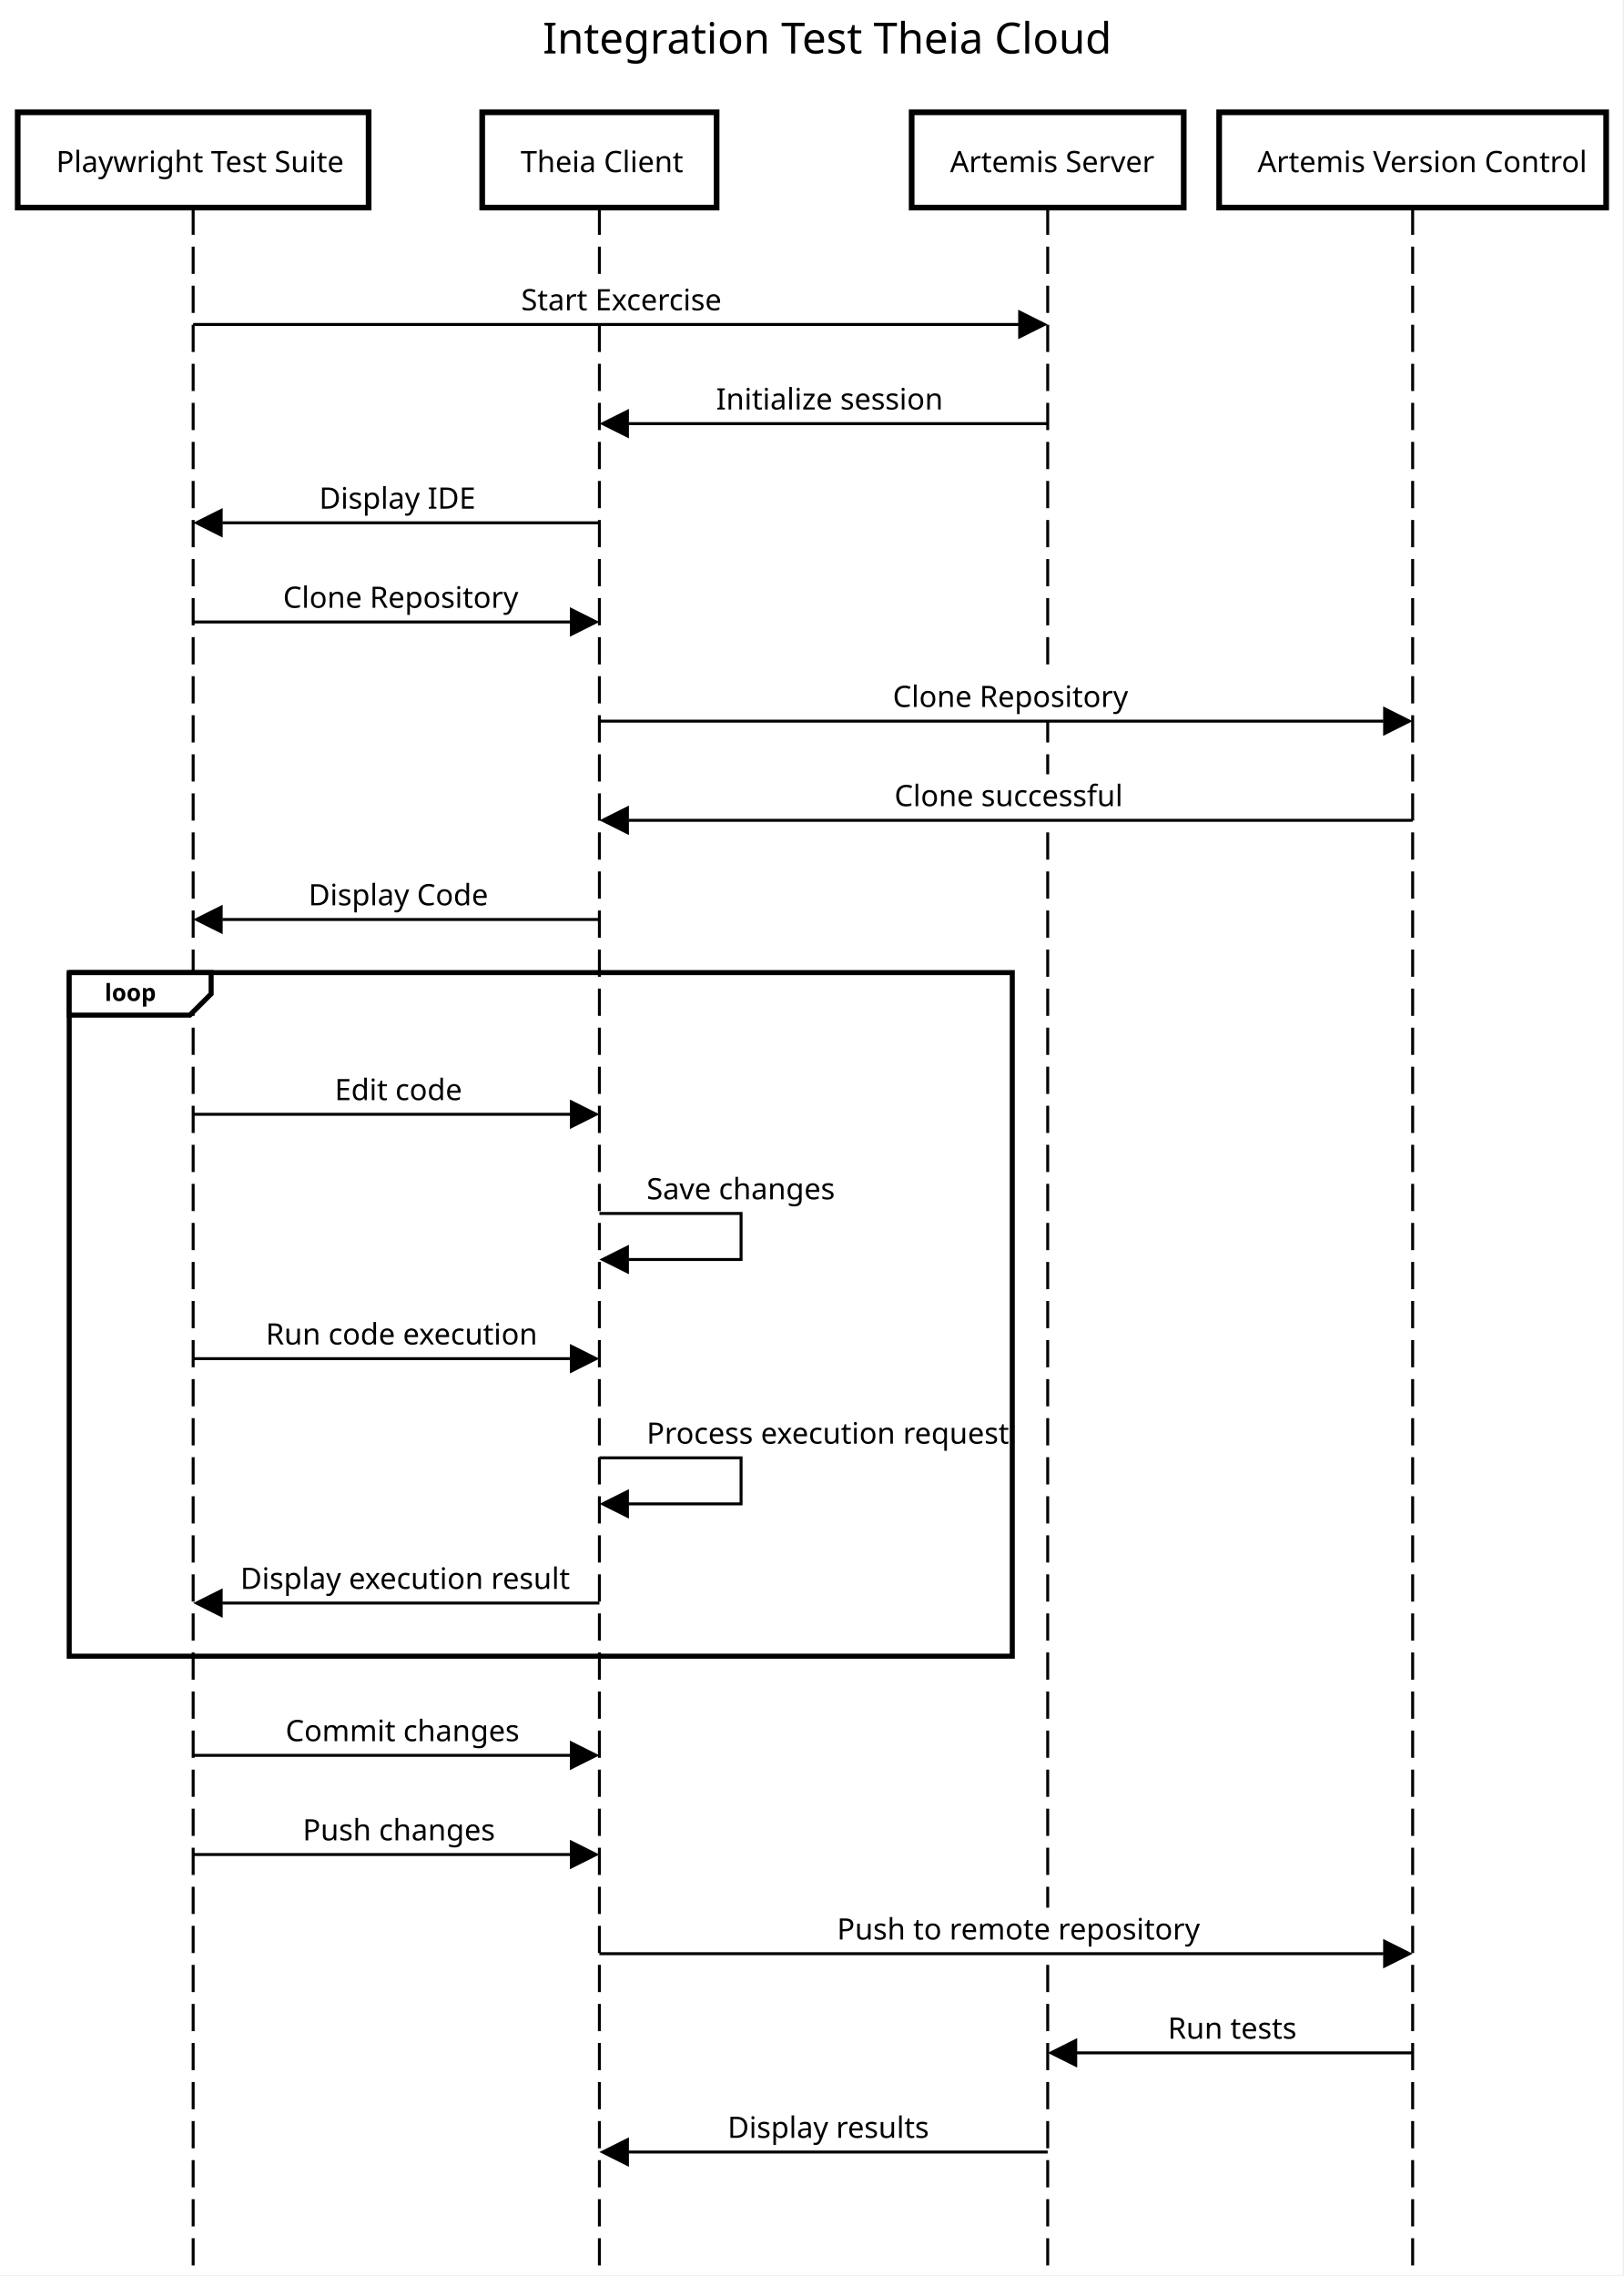
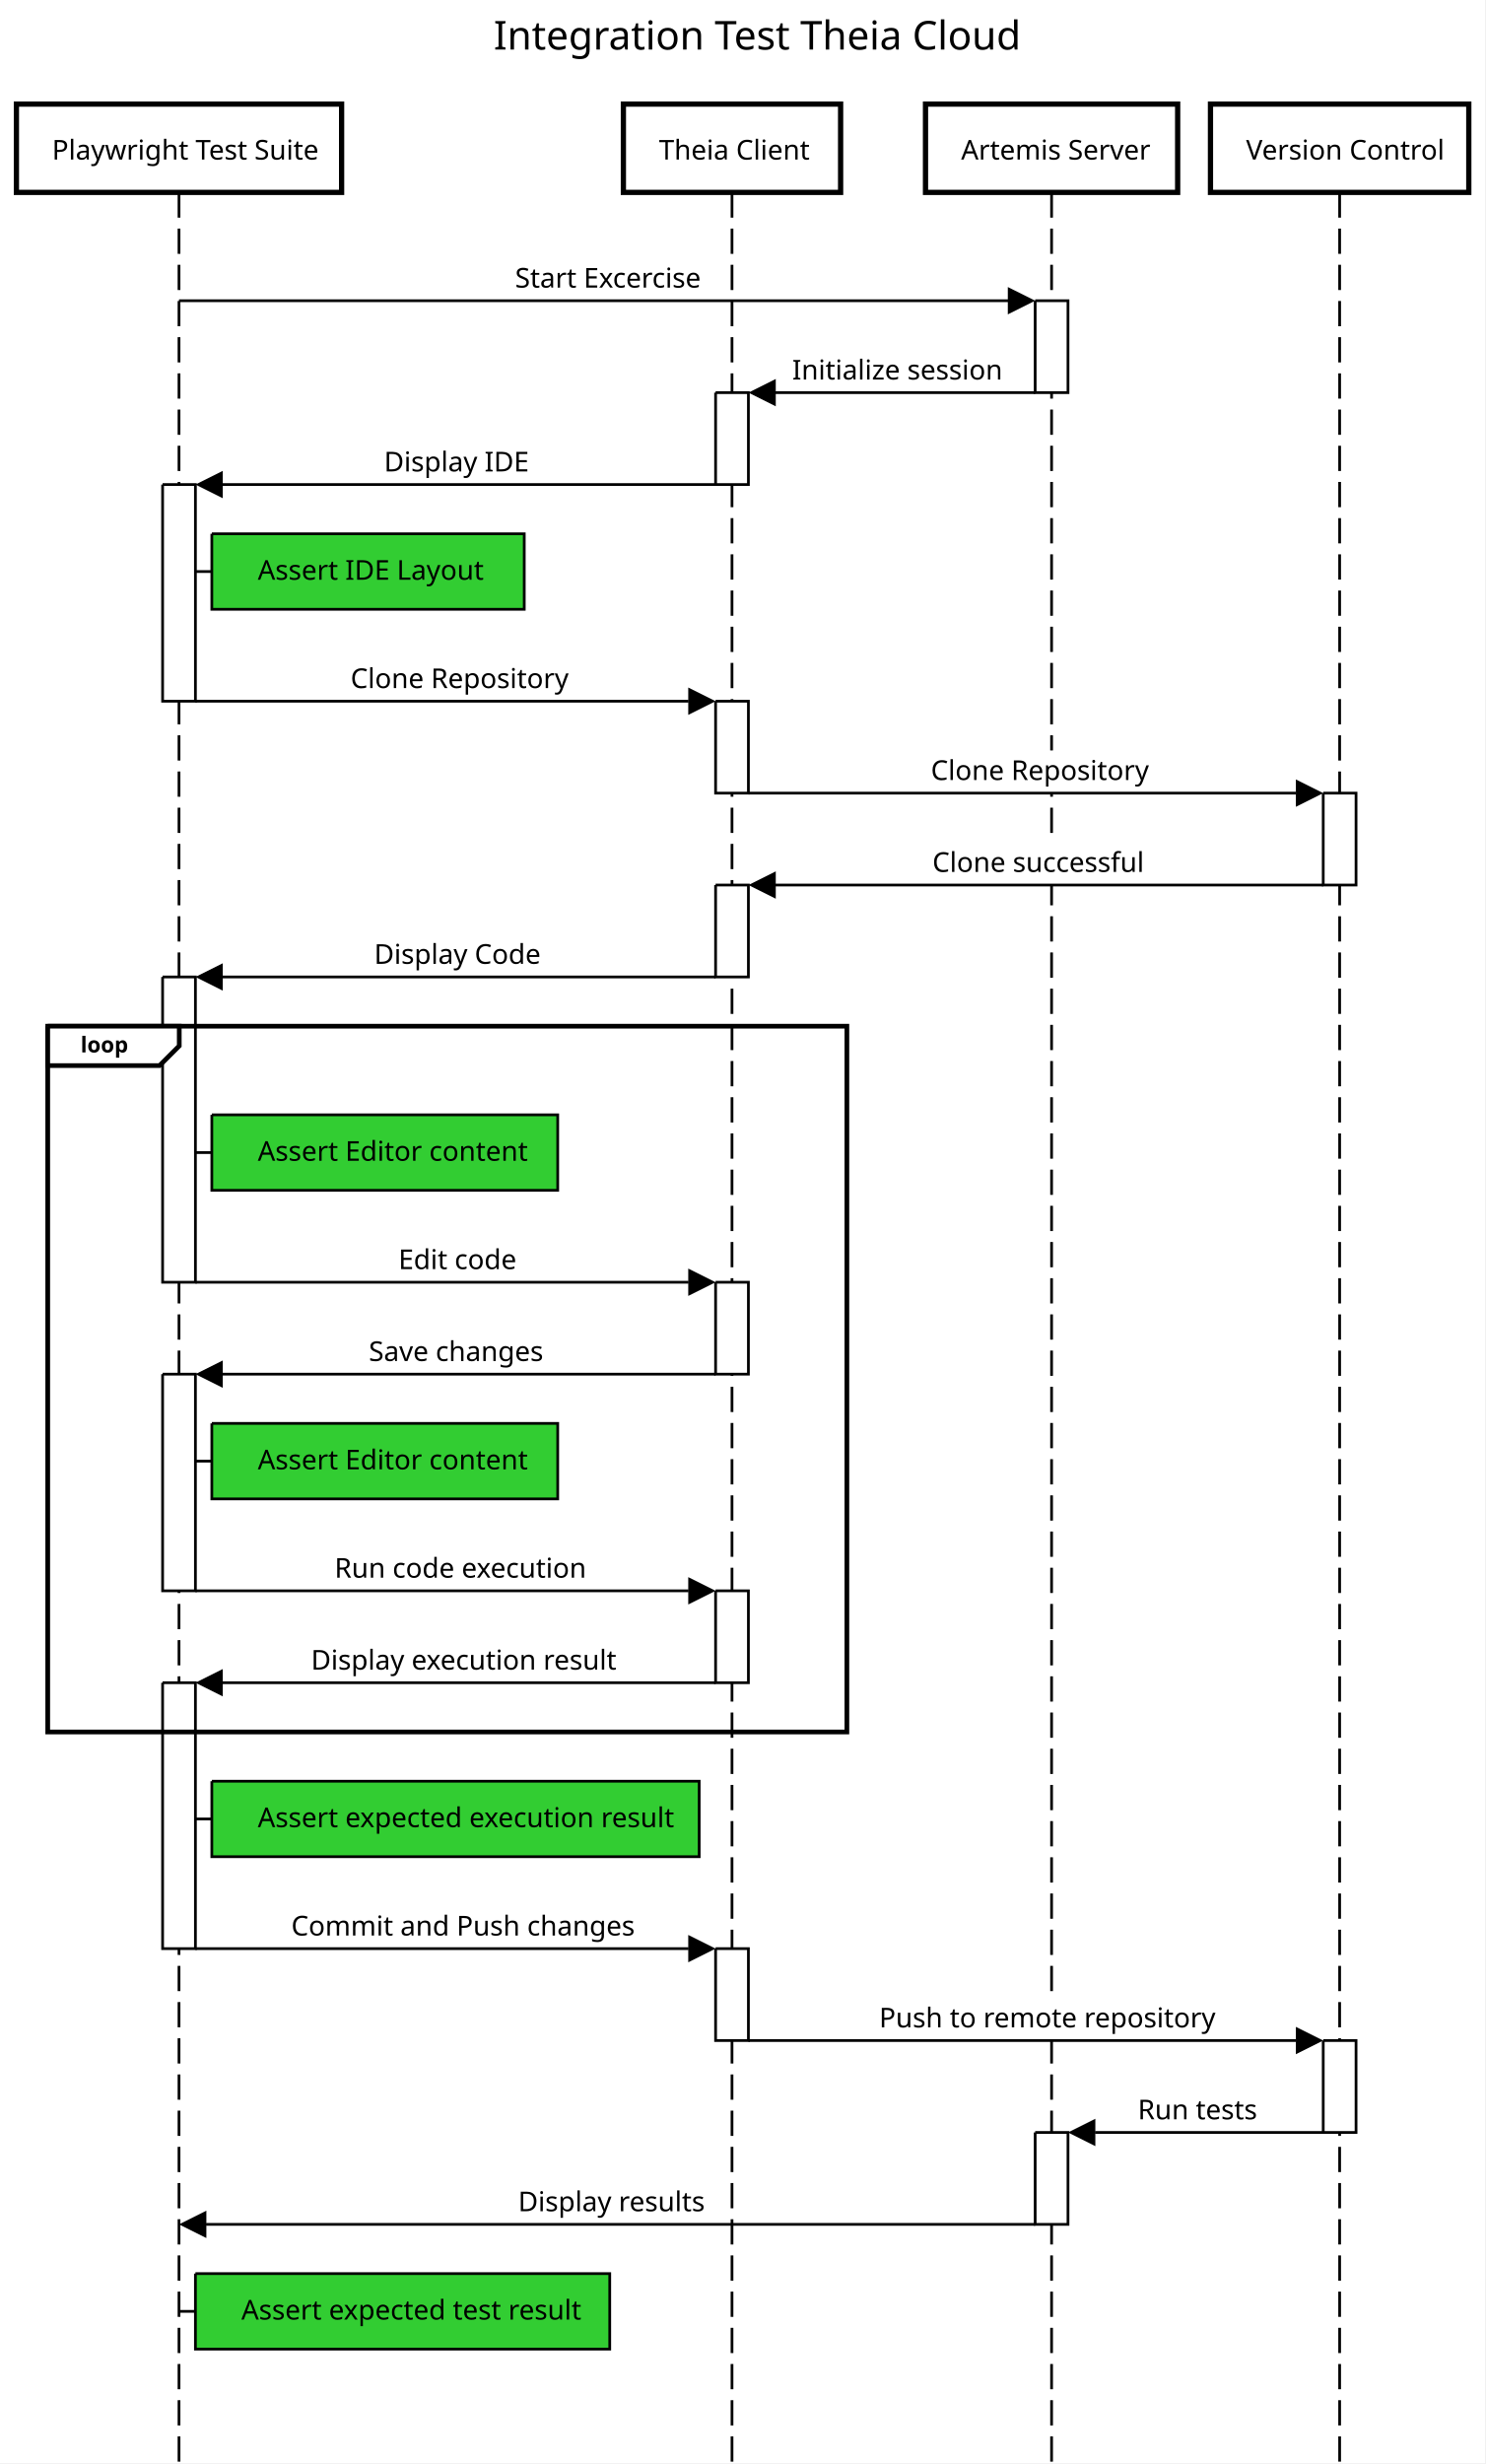
- <svg xmlns="http://www.w3.org/2000/svg" version="1.1" width="806.63" height="1130.462">
+ <svg xmlns="http://www.w3.org/2000/svg" version="1.1" width="796.07" height="1320.453">
  <defs />
  <g>
    <g />
    <g />
    <g />
    <g />
    <g />
    <g />
    <g />
    <g />
    <g />
    <g />
    <g />
    <g />
    <g />
    <g />
    <g />
    <g />
    <g />
    <g />
    <g />
    <g />
    <g />
    <g />
    <g />
    <g />
    <g />
    <g />
    <g />
    <g />
    <g />
    <g />
    <g />
    <g />
    <g />
    <g />
    <g />
    <g />
    <g />
    <g />
    <g />
    <g />
    <g />
    <g />
    <g />
    <g />
    <g />
    <g />
    <g />
    <g />
    <g />
    <g />
    <g />
    <g />
    <g />
    <g />
    <g />
    <g />
    <g />
    <g />
    <g />
    <g />
    <g />
    <g />
    <g />
    <g />
    <g />
    <g />
    <g />
    <g />
    <g />
    <g />
    <g />
    <g />
    <g />
    <g />
    <g />
    <g />
    <g />
    <g />
    <g />
    <g />
    <g />
    <g />
    <g />
    <g />
    <g />
    <g />
    <g />
    <g />
    <g />
    <g />
    <g />
    <g />
    <g />
    <g />
    <g />
    <g />
    <g />
    <g />
    <g />
    <g />
    <g />
    <g />
    <g />
    <g />
    <g />
    <g />
+     <g />
+     <g />
+     <g />
+     <g />
+     <g />
+     <g />
+     <g />
+     <g />
+     <g />
+     <g />
+     <g />
+     <g />
+     <g />
+     <g />
+     <g />
+     <g />
+     <g />
+     <g />
+     <g />
+     <g />
+     <g />
+     <g />
+     <g />
+     <g />
+     <g />
+     <g />
    <g>
-       <rect fill="white" stroke="none" x="0" y="0" width="806" height="1130" />
+       <rect fill="white" stroke="none" x="0" y="0" width="796" height="1320" />
    </g>
    <g />
    <g>
-       <path fill="none" stroke="black" paint-order="fill stroke markers" d=" M 95.949 103.104 L 95.949 1130.462" stroke-miterlimit="10" stroke-width="1.466" stroke-dasharray="13.532,5.864" />
-       <path fill="none" stroke="black" paint-order="fill stroke markers" d=" M 297.748 103.104 L 297.748 1130.462" stroke-miterlimit="10" stroke-width="1.466" stroke-dasharray="13.532,5.864" />
-       <path fill="none" stroke="black" paint-order="fill stroke markers" d=" M 520.426 103.104 L 520.426 1130.462" stroke-miterlimit="10" stroke-width="1.466" stroke-dasharray="13.532,5.864" />
-       <path fill="none" stroke="black" paint-order="fill stroke markers" d=" M 701.715 103.104 L 701.715 1130.462" stroke-miterlimit="10" stroke-width="1.466" stroke-dasharray="13.532,5.864" />
+       <path fill="none" stroke="black" paint-order="fill stroke markers" d=" M 95.949 103.104 L 95.949 1320.453" stroke-miterlimit="10" stroke-width="1.466" stroke-dasharray="13.532,5.864" />
+       <path fill="none" stroke="black" paint-order="fill stroke markers" d=" M 392.354 103.104 L 392.354 1320.453" stroke-miterlimit="10" stroke-width="1.466" stroke-dasharray="13.532,5.864" />
+       <path fill="none" stroke="black" paint-order="fill stroke markers" d=" M 563.649 103.104 L 563.649 1320.453" stroke-miterlimit="10" stroke-width="1.466" stroke-dasharray="13.532,5.864" />
+       <path fill="none" stroke="black" paint-order="fill stroke markers" d=" M 718.046 103.104 L 718.046 1320.453" stroke-miterlimit="10" stroke-width="1.466" stroke-dasharray="13.532,5.864" />
    </g>
    <g>
      <path fill="none" stroke="none" />
      <g>
        <path fill="white" stroke="black" paint-order="fill stroke markers" d=" M 8.796 55.782 L 183.102 55.782 L 183.102 103.104 L 8.796 103.104 L 8.796 55.782 Z" stroke-miterlimit="10" stroke-width="2.815" stroke-dasharray="" />
      </g>
      <g>
        <text fill="black" stroke="none" font-family="sans-serif" font-size="11pt" font-style="normal" font-weight="normal" text-decoration="normal" x="27.883" y="85.512" text-anchor="start" dominant-baseline="alphabetic" xml:space="preserve">Playwright Test Suite</text>
      </g>
      <path fill="none" stroke="none" />
      <g>
-         <path fill="white" stroke="black" paint-order="fill stroke markers" d=" M 239.531 55.782 L 355.966 55.782 L 355.966 103.104 L 239.531 103.104 L 239.531 55.782 Z" stroke-miterlimit="10" stroke-width="2.815" stroke-dasharray="" />
-       </g>
-       <g>
-         <text fill="black" stroke="none" font-family="sans-serif" font-size="11pt" font-style="normal" font-weight="normal" text-decoration="normal" x="258.618" y="85.512" text-anchor="start" dominant-baseline="alphabetic" xml:space="preserve">Theia Client</text>
+         <path fill="white" stroke="black" paint-order="fill stroke markers" d=" M 334.137 55.782 L 450.572 55.782 L 450.572 103.104 L 334.137 103.104 L 334.137 55.782 Z" stroke-miterlimit="10" stroke-width="2.815" stroke-dasharray="" />
+       </g>
+       <g>
+         <text fill="black" stroke="none" font-family="sans-serif" font-size="11pt" font-style="normal" font-weight="normal" text-decoration="normal" x="353.224" y="85.512" text-anchor="start" dominant-baseline="alphabetic" xml:space="preserve">Theia Client</text>
      </g>
      <path fill="none" stroke="none" />
      <g>
-         <path fill="white" stroke="black" paint-order="fill stroke markers" d=" M 452.849 55.782 L 588.004 55.782 L 588.004 103.104 L 452.849 103.104 L 452.849 55.782 Z" stroke-miterlimit="10" stroke-width="2.815" stroke-dasharray="" />
-       </g>
-       <g>
-         <text fill="black" stroke="none" font-family="sans-serif" font-size="11pt" font-style="normal" font-weight="normal" text-decoration="normal" x="471.936" y="85.512" text-anchor="start" dominant-baseline="alphabetic" xml:space="preserve">Artemis Server</text>
+         <path fill="white" stroke="black" paint-order="fill stroke markers" d=" M 496.072 55.782 L 631.226 55.782 L 631.226 103.104 L 496.072 103.104 L 496.072 55.782 Z" stroke-miterlimit="10" stroke-width="2.815" stroke-dasharray="" />
+       </g>
+       <g>
+         <text fill="black" stroke="none" font-family="sans-serif" font-size="11pt" font-style="normal" font-weight="normal" text-decoration="normal" x="515.159" y="85.512" text-anchor="start" dominant-baseline="alphabetic" xml:space="preserve">Artemis Server</text>
      </g>
      <path fill="none" stroke="none" />
      <g>
-         <path fill="white" stroke="black" paint-order="fill stroke markers" d=" M 605.595 55.782 L 797.834 55.782 L 797.834 103.104 L 605.595 103.104 L 605.595 55.782 Z" stroke-miterlimit="10" stroke-width="2.815" stroke-dasharray="" />
-       </g>
-       <g>
-         <text fill="black" stroke="none" font-family="sans-serif" font-size="11pt" font-style="normal" font-weight="normal" text-decoration="normal" x="624.682" y="85.512" text-anchor="start" dominant-baseline="alphabetic" xml:space="preserve">Artemis Version Control</text>
+         <path fill="white" stroke="black" paint-order="fill stroke markers" d=" M 648.818 55.782 L 787.274 55.782 L 787.274 103.104 L 648.818 103.104 L 648.818 55.782 Z" stroke-miterlimit="10" stroke-width="2.815" stroke-dasharray="" />
+       </g>
+       <g>
+         <text fill="black" stroke="none" font-family="sans-serif" font-size="11pt" font-style="normal" font-weight="normal" text-decoration="normal" x="667.905" y="85.512" text-anchor="start" dominant-baseline="alphabetic" xml:space="preserve">Version Control</text>
      </g>
    </g>
    <g>
-       <g>
-         <text fill="black" stroke="none" font-family="sans-serif" font-size="16pt" font-style="normal" font-weight="normal" text-decoration="normal" x="269.589" y="26.548" text-anchor="start" dominant-baseline="alphabetic" xml:space="preserve">Integration Test Theia Cloud</text>
-       </g>
-       <g>
-         <rect fill="white" stroke="none" x="256.239" y="138.287" width="103.898" height="22.869" />
-         <text fill="black" stroke="none" font-family="sans-serif" font-size="11pt" font-style="normal" font-weight="normal" text-decoration="normal" x="258.877" y="154.12" text-anchor="start" dominant-baseline="alphabetic" xml:space="preserve">Start Excercise</text>
-       </g>
-       <g>
-         <path fill="none" stroke="black" paint-order="fill stroke markers" d=" M 95.949 161.156 L 505.942 161.156" stroke-miterlimit="10" stroke-width="1.466" stroke-dasharray="" />
-         <g transform="translate(520.4264,161.1565) translate(-520.4264,-161.1565)">
-           <path fill="black" stroke="none" paint-order="stroke fill markers" d=" M 505.767 153.827 L 520.426 161.156 L 505.767 168.486 Z" />
-         </g>
-       </g>
-       <g>
-         <rect fill="white" stroke="none" x="353.053" y="187.544" width="112.069" height="22.869" />
-         <text fill="black" stroke="none" font-family="sans-serif" font-size="11pt" font-style="normal" font-weight="normal" text-decoration="normal" x="355.692" y="203.377" text-anchor="start" dominant-baseline="alphabetic" xml:space="preserve">Initialize session</text>
-       </g>
-       <g>
-         <path fill="none" stroke="black" paint-order="fill stroke markers" d=" M 520.426 210.413 L 312.232 210.413" stroke-miterlimit="10" stroke-width="1.466" stroke-dasharray="" />
-         <g transform="translate(297.7484,210.4134) translate(-297.7484,-210.4134)">
-           <path fill="black" stroke="none" paint-order="stroke fill markers" d=" M 312.408 203.084 L 297.748 210.413 L 312.408 217.743 Z" />
-         </g>
-       </g>
-       <g>
-         <rect fill="white" stroke="none" x="155.903" y="236.801" width="81.891" height="22.869" />
-         <text fill="black" stroke="none" font-family="sans-serif" font-size="11pt" font-style="normal" font-weight="normal" text-decoration="normal" x="158.542" y="252.634" text-anchor="start" dominant-baseline="alphabetic" xml:space="preserve">Display IDE</text>
-       </g>
-       <g>
-         <path fill="none" stroke="black" paint-order="fill stroke markers" d=" M 297.748 259.67 L 110.433 259.67" stroke-miterlimit="10" stroke-width="1.466" stroke-dasharray="" />
-         <g transform="translate(95.94902,259.6703) translate(-95.94902,-259.6703)">
-           <path fill="black" stroke="none" paint-order="stroke fill markers" d=" M 110.609 252.34 L 95.949 259.67 L 110.609 267 Z" />
-         </g>
-       </g>
-       <g>
-         <rect fill="white" stroke="none" x="137.96" y="286.058" width="117.777" height="22.869" />
-         <text fill="black" stroke="none" font-family="sans-serif" font-size="11pt" font-style="normal" font-weight="normal" text-decoration="normal" x="140.599" y="301.891" text-anchor="start" dominant-baseline="alphabetic" xml:space="preserve">Clone Repository</text>
-       </g>
-       <g>
-         <path fill="none" stroke="black" paint-order="fill stroke markers" d=" M 95.949 308.927 L 283.265 308.927" stroke-miterlimit="10" stroke-width="1.466" stroke-dasharray="" />
-         <g transform="translate(297.7484,308.9273) translate(-297.7484,-308.9273)">
-           <path fill="black" stroke="none" paint-order="stroke fill markers" d=" M 283.089 301.597 L 297.748 308.927 L 283.089 316.257 Z" />
-         </g>
-       </g>
-       <g>
-         <rect fill="white" stroke="none" x="440.843" y="335.315" width="117.777" height="22.869" />
-         <text fill="black" stroke="none" font-family="sans-serif" font-size="11pt" font-style="normal" font-weight="normal" text-decoration="normal" x="443.482" y="351.147" text-anchor="start" dominant-baseline="alphabetic" xml:space="preserve">Clone Repository</text>
-       </g>
-       <g>
-         <path fill="none" stroke="black" paint-order="fill stroke markers" d=" M 297.748 358.184 L 687.231 358.184" stroke-miterlimit="10" stroke-width="1.466" stroke-dasharray="" />
-         <g transform="translate(701.7147,358.1842) translate(-701.7147,-358.1842)">
-           <path fill="black" stroke="none" paint-order="stroke fill markers" d=" M 687.055 350.854 L 701.715 358.184 L 687.055 365.514 Z" />
-         </g>
-       </g>
-       <g>
-         <rect fill="white" stroke="none" x="441.66" y="384.572" width="116.144" height="22.869" />
-         <text fill="black" stroke="none" font-family="sans-serif" font-size="11pt" font-style="normal" font-weight="normal" text-decoration="normal" x="444.298" y="400.404" text-anchor="start" dominant-baseline="alphabetic" xml:space="preserve">Clone successful</text>
-       </g>
-       <g>
-         <path fill="none" stroke="black" paint-order="fill stroke markers" d=" M 701.715 407.441 L 312.232 407.441" stroke-miterlimit="10" stroke-width="1.466" stroke-dasharray="" />
-         <g transform="translate(297.7484,407.4411) translate(-297.7484,-407.4411)">
-           <path fill="black" stroke="none" paint-order="stroke fill markers" d=" M 312.408 400.111 L 297.748 407.441 L 312.408 414.771 Z" />
-         </g>
-       </g>
-       <g>
-         <rect fill="white" stroke="none" x="150.597" y="433.829" width="92.504" height="22.869" />
-         <text fill="black" stroke="none" font-family="sans-serif" font-size="11pt" font-style="normal" font-weight="normal" text-decoration="normal" x="153.235" y="449.661" text-anchor="start" dominant-baseline="alphabetic" xml:space="preserve">Display Code</text>
-       </g>
-       <g>
-         <path fill="none" stroke="black" paint-order="fill stroke markers" d=" M 297.748 456.698 L 110.433 456.698" stroke-miterlimit="10" stroke-width="1.466" stroke-dasharray="" />
-         <g transform="translate(95.94902,456.698) translate(-95.94902,-456.698)">
-           <path fill="black" stroke="none" paint-order="stroke fill markers" d=" M 110.609 449.368 L 95.949 456.698 L 110.609 464.028 Z" />
-         </g>
-       </g>
-       <g>
-         <rect fill="white" stroke="none" x="163.634" y="530.583" width="66.429" height="22.869" />
-         <text fill="black" stroke="none" font-family="sans-serif" font-size="11pt" font-style="normal" font-weight="normal" text-decoration="normal" x="166.273" y="546.416" text-anchor="start" dominant-baseline="alphabetic" xml:space="preserve">Edit code</text>
-       </g>
-       <g>
-         <path fill="none" stroke="black" paint-order="fill stroke markers" d=" M 95.949 553.453 L 283.265 553.453" stroke-miterlimit="10" stroke-width="1.466" stroke-dasharray="" />
-         <g transform="translate(297.7484,553.4527) translate(-297.7484,-553.4527)">
-           <path fill="black" stroke="none" paint-order="stroke fill markers" d=" M 283.089 546.123 L 297.748 553.453 L 283.089 560.783 Z" />
-         </g>
-       </g>
-       <g>
-         <rect fill="white" stroke="none" x="318.565" y="579.84" width="98.233" height="22.869" />
-         <text fill="black" stroke="none" font-family="sans-serif" font-size="11pt" font-style="normal" font-weight="normal" text-decoration="normal" x="321.204" y="595.673" text-anchor="start" dominant-baseline="alphabetic" xml:space="preserve">Save changes</text>
-       </g>
-       <g>
-         <path fill="none" stroke="black" paint-order="fill stroke markers" d=" M 297.748 602.71 L 368.115 602.71 L 368.115 625.579 L 312.232 625.579" stroke-miterlimit="10" stroke-width="1.466" stroke-dasharray="" />
-         <g transform="translate(297.7484,625.5789) translate(-297.7484,-625.5789)">
-           <path fill="black" stroke="none" paint-order="stroke fill markers" d=" M 312.408 618.249 L 297.748 625.579 L 312.408 632.909 Z" />
-         </g>
-       </g>
-       <g>
-         <rect fill="white" stroke="none" x="129.388" y="651.967" width="134.921" height="22.869" />
-         <text fill="black" stroke="none" font-family="sans-serif" font-size="11pt" font-style="normal" font-weight="normal" text-decoration="normal" x="132.027" y="667.799" text-anchor="start" dominant-baseline="alphabetic" xml:space="preserve">Run code execution</text>
-       </g>
-       <g>
-         <path fill="none" stroke="black" paint-order="fill stroke markers" d=" M 95.949 674.836 L 283.265 674.836" stroke-miterlimit="10" stroke-width="1.466" stroke-dasharray="" />
-         <g transform="translate(297.7484,674.8358) translate(-297.7484,-674.8358)">
-           <path fill="black" stroke="none" paint-order="stroke fill markers" d=" M 283.089 667.506 L 297.748 674.836 L 283.089 682.166 Z" />
-         </g>
-       </g>
-       <g>
-         <rect fill="white" stroke="none" x="318.565" y="701.223" width="178.112" height="22.869" />
-         <text fill="black" stroke="none" font-family="sans-serif" font-size="11pt" font-style="normal" font-weight="normal" text-decoration="normal" x="321.204" y="717.056" text-anchor="start" dominant-baseline="alphabetic" xml:space="preserve">Process execution request</text>
-       </g>
-       <g>
-         <path fill="none" stroke="black" paint-order="fill stroke markers" d=" M 297.748 724.093 L 368.115 724.093 L 368.115 746.962 L 312.232 746.962" stroke-miterlimit="10" stroke-width="1.466" stroke-dasharray="" />
-         <g transform="translate(297.7484,746.962) translate(-297.7484,-746.962)">
-           <path fill="black" stroke="none" paint-order="stroke fill markers" d=" M 312.408 739.632 L 297.748 746.962 L 312.408 754.292 Z" />
-         </g>
-       </g>
-       <g>
-         <rect fill="white" stroke="none" x="116.766" y="773.35" width="160.166" height="22.869" />
-         <text fill="black" stroke="none" font-family="sans-serif" font-size="11pt" font-style="normal" font-weight="normal" text-decoration="normal" x="119.405" y="789.182" text-anchor="start" dominant-baseline="alphabetic" xml:space="preserve">Display execution result</text>
-       </g>
-       <g>
-         <path fill="none" stroke="black" paint-order="fill stroke markers" d=" M 297.748 796.219 L 110.433 796.219" stroke-miterlimit="10" stroke-width="1.466" stroke-dasharray="" />
-         <g transform="translate(95.94902,796.2189) translate(-95.94902,-796.2189)">
-           <path fill="black" stroke="none" paint-order="stroke fill markers" d=" M 110.609 788.889 L 95.949 796.219 L 110.609 803.549 Z" />
-         </g>
-       </g>
-       <g>
-         <rect fill="white" stroke="none" x="139.188" y="848.994" width="115.32" height="22.869" />
-         <text fill="black" stroke="none" font-family="sans-serif" font-size="11pt" font-style="normal" font-weight="normal" text-decoration="normal" x="141.827" y="864.827" text-anchor="start" dominant-baseline="alphabetic" xml:space="preserve">Commit changes</text>
-       </g>
-       <g>
-         <path fill="none" stroke="black" paint-order="fill stroke markers" d=" M 95.949 871.863 L 283.265 871.863" stroke-miterlimit="10" stroke-width="1.466" stroke-dasharray="" />
-         <g transform="translate(297.7484,871.8635) translate(-297.7484,-871.8635)">
-           <path fill="black" stroke="none" paint-order="stroke fill markers" d=" M 283.089 864.534 L 297.748 871.863 L 283.089 879.193 Z" />
-         </g>
-       </g>
-       <g>
-         <rect fill="white" stroke="none" x="147.732" y="898.251" width="98.233" height="22.869" />
-         <text fill="black" stroke="none" font-family="sans-serif" font-size="11pt" font-style="normal" font-weight="normal" text-decoration="normal" x="150.371" y="914.084" text-anchor="start" dominant-baseline="alphabetic" xml:space="preserve">Push changes</text>
-       </g>
-       <g>
-         <path fill="none" stroke="black" paint-order="fill stroke markers" d=" M 95.949 921.12 L 283.265 921.12" stroke-miterlimit="10" stroke-width="1.466" stroke-dasharray="" />
-         <g transform="translate(297.7484,921.1204) translate(-297.7484,-921.1204)">
-           <path fill="black" stroke="none" paint-order="stroke fill markers" d=" M 283.089 913.791 L 297.748 921.12 L 283.089 928.45 Z" />
-         </g>
-       </g>
-       <g>
-         <rect fill="white" stroke="none" x="413.128" y="947.508" width="173.207" height="22.869" />
-         <text fill="black" stroke="none" font-family="sans-serif" font-size="11pt" font-style="normal" font-weight="normal" text-decoration="normal" x="415.767" y="963.341" text-anchor="start" dominant-baseline="alphabetic" xml:space="preserve">Push to remote repository</text>
-       </g>
-       <g>
-         <path fill="none" stroke="black" paint-order="fill stroke markers" d=" M 297.748 970.377 L 687.231 970.377" stroke-miterlimit="10" stroke-width="1.466" stroke-dasharray="" />
-         <g transform="translate(701.7147,970.3773) translate(-701.7147,-970.3773)">
-           <path fill="black" stroke="none" paint-order="stroke fill markers" d=" M 687.055 963.047 L 701.715 970.377 L 687.055 977.707 Z" />
-         </g>
-       </g>
-       <g>
-         <rect fill="white" stroke="none" x="577.455" y="996.765" width="67.231" height="22.869" />
-         <text fill="black" stroke="none" font-family="sans-serif" font-size="11pt" font-style="normal" font-weight="normal" text-decoration="normal" x="580.094" y="1012.598" text-anchor="start" dominant-baseline="alphabetic" xml:space="preserve">Run tests</text>
-       </g>
-       <g>
-         <path fill="none" stroke="black" paint-order="fill stroke markers" d=" M 701.715 1019.634 L 534.91 1019.634" stroke-miterlimit="10" stroke-width="1.466" stroke-dasharray="" />
-         <g transform="translate(520.4264,1019.634) translate(-520.4264,-1019.634)">
-           <path fill="black" stroke="none" paint-order="stroke fill markers" d=" M 535.086 1012.304 L 520.426 1019.634 L 535.086 1026.964 Z" />
-         </g>
-       </g>
-       <g>
-         <rect fill="white" stroke="none" x="358.768" y="1046.022" width="100.64" height="22.869" />
-         <text fill="black" stroke="none" font-family="sans-serif" font-size="11pt" font-style="normal" font-weight="normal" text-decoration="normal" x="361.406" y="1061.854" text-anchor="start" dominant-baseline="alphabetic" xml:space="preserve">Display results</text>
-       </g>
-       <g>
-         <path fill="none" stroke="black" paint-order="fill stroke markers" d=" M 520.426 1068.891 L 312.232 1068.891" stroke-miterlimit="10" stroke-width="1.466" stroke-dasharray="" />
-         <g transform="translate(297.7484,1068.891) translate(-297.7484,-1068.891)">
-           <path fill="black" stroke="none" paint-order="stroke fill markers" d=" M 312.408 1061.561 L 297.748 1068.891 L 312.408 1076.221 Z" />
-         </g>
+       <path fill="white" stroke="black" paint-order="fill stroke markers" d=" M 554.853 161.156 L 572.445 161.156 L 572.445 210.413 L 554.853 210.413 L 554.853 161.156" stroke-miterlimit="10" stroke-width="1.466" stroke-dasharray="" />
+       <path fill="white" stroke="black" paint-order="fill stroke markers" d=" M 383.558 210.413 L 401.15 210.413 L 401.15 259.67 L 383.558 259.67 L 383.558 210.413" stroke-miterlimit="10" stroke-width="1.466" stroke-dasharray="" />
+       <path fill="white" stroke="black" paint-order="fill stroke markers" d=" M 87.153 259.67 L 104.745 259.67 L 104.745 375.776 L 87.153 375.776 L 87.153 259.67" stroke-miterlimit="10" stroke-width="1.466" stroke-dasharray="" />
+       <path fill="white" stroke="black" paint-order="fill stroke markers" d=" M 383.558 375.776 L 401.15 375.776 L 401.15 425.033 L 383.558 425.033 L 383.558 375.776" stroke-miterlimit="10" stroke-width="1.466" stroke-dasharray="" />
+       <path fill="white" stroke="black" paint-order="fill stroke markers" d=" M 709.25 425.033 L 726.842 425.033 L 726.842 474.29 L 709.25 474.29 L 709.25 425.033" stroke-miterlimit="10" stroke-width="1.466" stroke-dasharray="" />
+       <path fill="white" stroke="black" paint-order="fill stroke markers" d=" M 383.558 474.29 L 401.15 474.29 L 401.15 523.547 L 383.558 523.547 L 383.558 474.29" stroke-miterlimit="10" stroke-width="1.466" stroke-dasharray="" />
+       <path fill="white" stroke="black" paint-order="fill stroke markers" d=" M 87.153 523.547 L 104.745 523.547 L 104.745 687.15 L 87.153 687.15 L 87.153 523.547" stroke-miterlimit="10" stroke-width="1.466" stroke-dasharray="" />
+       <path fill="white" stroke="black" paint-order="fill stroke markers" d=" M 383.558 687.15 L 401.15 687.15 L 401.15 736.407 L 383.558 736.407 L 383.558 687.15" stroke-miterlimit="10" stroke-width="1.466" stroke-dasharray="" />
+       <path fill="white" stroke="black" paint-order="fill stroke markers" d=" M 87.153 736.407 L 104.745 736.407 L 104.745 852.513 L 87.153 852.513 L 87.153 736.407" stroke-miterlimit="10" stroke-width="1.466" stroke-dasharray="" />
+       <path fill="white" stroke="black" paint-order="fill stroke markers" d=" M 383.558 852.513 L 401.15 852.513 L 401.15 901.769 L 383.558 901.769 L 383.558 852.513" stroke-miterlimit="10" stroke-width="1.466" stroke-dasharray="" />
+       <path fill="white" stroke="black" paint-order="fill stroke markers" d=" M 87.153 901.769 L 104.745 901.769 L 104.745 1044.263 L 87.153 1044.263 L 87.153 901.769" stroke-miterlimit="10" stroke-width="1.466" stroke-dasharray="" />
+       <path fill="white" stroke="black" paint-order="fill stroke markers" d=" M 383.558 1044.263 L 401.15 1044.263 L 401.15 1093.52 L 383.558 1093.52 L 383.558 1044.263" stroke-miterlimit="10" stroke-width="1.466" stroke-dasharray="" />
+       <path fill="white" stroke="black" paint-order="fill stroke markers" d=" M 709.25 1093.52 L 726.842 1093.52 L 726.842 1142.777 L 709.25 1142.777 L 709.25 1093.52" stroke-miterlimit="10" stroke-width="1.466" stroke-dasharray="" />
+       <path fill="white" stroke="black" paint-order="fill stroke markers" d=" M 554.853 1142.777 L 572.445 1142.777 L 572.445 1192.033 L 554.853 1192.033 L 554.853 1142.777" stroke-miterlimit="10" stroke-width="1.466" stroke-dasharray="" />
+       <g>
+         <text fill="black" stroke="none" font-family="sans-serif" font-size="16pt" font-style="normal" font-weight="normal" text-decoration="normal" x="264.589" y="26.548" text-anchor="start" dominant-baseline="alphabetic" xml:space="preserve">Integration Test Theia Cloud</text>
+       </g>
+       <g>
+         <rect fill="white" stroke="none" x="273.452" y="138.287" width="103.898" height="22.869" />
+         <text fill="black" stroke="none" font-family="sans-serif" font-size="11pt" font-style="normal" font-weight="normal" text-decoration="normal" x="276.091" y="154.12" text-anchor="start" dominant-baseline="alphabetic" xml:space="preserve">Start Excercise</text>
+       </g>
+       <g>
+         <path fill="none" stroke="black" paint-order="fill stroke markers" d=" M 95.949 161.156 L 540.369 161.156" stroke-miterlimit="10" stroke-width="1.466" stroke-dasharray="" />
+         <g transform="translate(554.8532,161.1565) translate(-554.8532,-161.1565)">
+           <path fill="black" stroke="none" paint-order="stroke fill markers" d=" M 540.193 153.827 L 554.853 161.156 L 540.193 168.486 Z" />
+         </g>
+       </g>
+       <g>
+         <rect fill="white" stroke="none" x="421.967" y="187.544" width="112.069" height="22.869" />
+         <text fill="black" stroke="none" font-family="sans-serif" font-size="11pt" font-style="normal" font-weight="normal" text-decoration="normal" x="424.606" y="203.377" text-anchor="start" dominant-baseline="alphabetic" xml:space="preserve">Initialize session</text>
+       </g>
+       <g>
+         <path fill="none" stroke="black" paint-order="fill stroke markers" d=" M 554.853 210.413 L 415.634 210.413" stroke-miterlimit="10" stroke-width="1.466" stroke-dasharray="" />
+         <g transform="translate(401.1502,210.4134) translate(-401.1502,-210.4134)">
+           <path fill="black" stroke="none" paint-order="stroke fill markers" d=" M 415.81 203.084 L 401.15 210.413 L 415.81 217.743 Z" />
+         </g>
+       </g>
+       <g>
+         <rect fill="white" stroke="none" x="203.206" y="236.801" width="81.891" height="22.869" />
+         <text fill="black" stroke="none" font-family="sans-serif" font-size="11pt" font-style="normal" font-weight="normal" text-decoration="normal" x="205.845" y="252.634" text-anchor="start" dominant-baseline="alphabetic" xml:space="preserve">Display IDE</text>
+       </g>
+       <g>
+         <path fill="none" stroke="black" paint-order="fill stroke markers" d=" M 383.558 259.67 L 119.229 259.67" stroke-miterlimit="10" stroke-width="1.466" stroke-dasharray="" />
+         <g transform="translate(104.7449,259.6703) translate(-104.7449,-259.6703)">
+           <path fill="black" stroke="none" paint-order="stroke fill markers" d=" M 119.405 252.34 L 104.745 259.67 L 119.405 267 Z" />
+         </g>
+       </g>
+       <path fill="limegreen" stroke="black" paint-order="fill stroke markers" d=" M 104.745 306.288 L 113.541 306.288 M 113.541 286.058 L 280.998 286.058 L 280.998 326.519 L 113.541 326.519 L 113.541 286.058" stroke-miterlimit="10" stroke-width="1.466" stroke-dasharray="" />
+       <g>
+         <text fill="black" stroke="none" font-family="sans-serif" font-size="11pt" font-style="normal" font-weight="normal" text-decoration="normal" x="138.169" y="310.686" text-anchor="start" dominant-baseline="alphabetic" xml:space="preserve">Assert IDE Layout</text>
+       </g>
+       <g>
+         <rect fill="white" stroke="none" x="185.263" y="352.907" width="117.777" height="22.869" />
+         <text fill="black" stroke="none" font-family="sans-serif" font-size="11pt" font-style="normal" font-weight="normal" text-decoration="normal" x="187.902" y="368.739" text-anchor="start" dominant-baseline="alphabetic" xml:space="preserve">Clone Repository</text>
+       </g>
+       <g>
+         <path fill="none" stroke="black" paint-order="fill stroke markers" d=" M 104.745 375.776 L 369.075 375.776" stroke-miterlimit="10" stroke-width="1.466" stroke-dasharray="" />
+         <g transform="translate(383.5584,375.7759) translate(-383.5584,-375.7759)">
+           <path fill="black" stroke="none" paint-order="stroke fill markers" d=" M 368.899 368.446 L 383.558 375.776 L 368.899 383.106 Z" />
+         </g>
+       </g>
+       <g>
+         <rect fill="white" stroke="none" x="496.312" y="402.164" width="117.777" height="22.869" />
+         <text fill="black" stroke="none" font-family="sans-serif" font-size="11pt" font-style="normal" font-weight="normal" text-decoration="normal" x="498.951" y="417.996" text-anchor="start" dominant-baseline="alphabetic" xml:space="preserve">Clone Repository</text>
+       </g>
+       <g>
+         <path fill="none" stroke="black" paint-order="fill stroke markers" d=" M 401.15 425.033 L 694.766 425.033" stroke-miterlimit="10" stroke-width="1.466" stroke-dasharray="" />
+         <g transform="translate(709.2503,425.0329) translate(-709.2503,-425.0329)">
+           <path fill="black" stroke="none" paint-order="stroke fill markers" d=" M 694.59 417.703 L 709.25 425.033 L 694.59 432.363 Z" />
+         </g>
+       </g>
+       <g>
+         <rect fill="white" stroke="none" x="497.128" y="451.42" width="116.144" height="22.869" />
+         <text fill="black" stroke="none" font-family="sans-serif" font-size="11pt" font-style="normal" font-weight="normal" text-decoration="normal" x="499.767" y="467.253" text-anchor="start" dominant-baseline="alphabetic" xml:space="preserve">Clone successful</text>
+       </g>
+       <g>
+         <path fill="none" stroke="black" paint-order="fill stroke markers" d=" M 709.25 474.29 L 415.634 474.29" stroke-miterlimit="10" stroke-width="1.466" stroke-dasharray="" />
+         <g transform="translate(401.1502,474.2898) translate(-401.1502,-474.2898)">
+           <path fill="black" stroke="none" paint-order="stroke fill markers" d=" M 415.81 466.96 L 401.15 474.29 L 415.81 481.62 Z" />
+         </g>
+       </g>
+       <g>
+         <rect fill="white" stroke="none" x="197.9" y="500.677" width="92.504" height="22.869" />
+         <text fill="black" stroke="none" font-family="sans-serif" font-size="11pt" font-style="normal" font-weight="normal" text-decoration="normal" x="200.538" y="516.51" text-anchor="start" dominant-baseline="alphabetic" xml:space="preserve">Display Code</text>
+       </g>
+       <g>
+         <path fill="none" stroke="black" paint-order="fill stroke markers" d=" M 383.558 523.547 L 119.229 523.547" stroke-miterlimit="10" stroke-width="1.466" stroke-dasharray="" />
+         <g transform="translate(104.7449,523.5467) translate(-104.7449,-523.5467)">
+           <path fill="black" stroke="none" paint-order="stroke fill markers" d=" M 119.405 516.217 L 104.745 523.547 L 119.405 530.877 Z" />
+         </g>
+       </g>
+       <path fill="limegreen" stroke="black" paint-order="fill stroke markers" d=" M 104.745 617.663 L 113.541 617.663 M 113.541 597.432 L 298.937 597.432 L 298.937 637.893 L 113.541 637.893 L 113.541 597.432" stroke-miterlimit="10" stroke-width="1.466" stroke-dasharray="" />
+       <g>
+         <text fill="black" stroke="none" font-family="sans-serif" font-size="11pt" font-style="normal" font-weight="normal" text-decoration="normal" x="138.169" y="622.061" text-anchor="start" dominant-baseline="alphabetic" xml:space="preserve">Assert Editor content</text>
+       </g>
+       <g>
+         <rect fill="white" stroke="none" x="210.937" y="664.281" width="66.429" height="22.869" />
+         <text fill="black" stroke="none" font-family="sans-serif" font-size="11pt" font-style="normal" font-weight="normal" text-decoration="normal" x="213.576" y="680.113" text-anchor="start" dominant-baseline="alphabetic" xml:space="preserve">Edit code</text>
+       </g>
+       <g>
+         <path fill="none" stroke="black" paint-order="fill stroke markers" d=" M 104.745 687.15 L 369.075 687.15" stroke-miterlimit="10" stroke-width="1.466" stroke-dasharray="" />
+         <g transform="translate(383.5584,687.15) translate(-383.5584,-687.15)">
+           <path fill="black" stroke="none" paint-order="stroke fill markers" d=" M 368.899 679.82 L 383.558 687.15 L 368.899 694.48 Z" />
+         </g>
+       </g>
+       <g>
+         <rect fill="white" stroke="none" x="195.035" y="713.538" width="98.233" height="22.869" />
+         <text fill="black" stroke="none" font-family="sans-serif" font-size="11pt" font-style="normal" font-weight="normal" text-decoration="normal" x="197.674" y="729.37" text-anchor="start" dominant-baseline="alphabetic" xml:space="preserve">Save changes</text>
+       </g>
+       <g>
+         <path fill="none" stroke="black" paint-order="fill stroke markers" d=" M 383.558 736.407 L 119.229 736.407" stroke-miterlimit="10" stroke-width="1.466" stroke-dasharray="" />
+         <g transform="translate(104.7449,736.407) translate(-104.7449,-736.407)">
+           <path fill="black" stroke="none" paint-order="stroke fill markers" d=" M 119.405 729.077 L 104.745 736.407 L 119.405 743.737 Z" />
+         </g>
+       </g>
+       <path fill="limegreen" stroke="black" paint-order="fill stroke markers" d=" M 104.745 783.025 L 113.541 783.025 M 113.541 762.795 L 298.937 762.795 L 298.937 803.256 L 113.541 803.256 L 113.541 762.795" stroke-miterlimit="10" stroke-width="1.466" stroke-dasharray="" />
+       <g>
+         <text fill="black" stroke="none" font-family="sans-serif" font-size="11pt" font-style="normal" font-weight="normal" text-decoration="normal" x="138.169" y="787.423" text-anchor="start" dominant-baseline="alphabetic" xml:space="preserve">Assert Editor content</text>
+       </g>
+       <g>
+         <rect fill="white" stroke="none" x="176.691" y="829.643" width="134.921" height="22.869" />
+         <text fill="black" stroke="none" font-family="sans-serif" font-size="11pt" font-style="normal" font-weight="normal" text-decoration="normal" x="179.33" y="845.476" text-anchor="start" dominant-baseline="alphabetic" xml:space="preserve">Run code execution</text>
+       </g>
+       <g>
+         <path fill="none" stroke="black" paint-order="fill stroke markers" d=" M 104.745 852.513 L 369.075 852.513" stroke-miterlimit="10" stroke-width="1.466" stroke-dasharray="" />
+         <g transform="translate(383.5584,852.5126) translate(-383.5584,-852.5126)">
+           <path fill="black" stroke="none" paint-order="stroke fill markers" d=" M 368.899 845.183 L 383.558 852.513 L 368.899 859.842 Z" />
+         </g>
+       </g>
+       <g>
+         <rect fill="white" stroke="none" x="164.069" y="878.9" width="160.166" height="22.869" />
+         <text fill="black" stroke="none" font-family="sans-serif" font-size="11pt" font-style="normal" font-weight="normal" text-decoration="normal" x="166.708" y="894.733" text-anchor="start" dominant-baseline="alphabetic" xml:space="preserve">Display execution result</text>
+       </g>
+       <g>
+         <path fill="none" stroke="black" paint-order="fill stroke markers" d=" M 383.558 901.769 L 119.229 901.769" stroke-miterlimit="10" stroke-width="1.466" stroke-dasharray="" />
+         <g transform="translate(104.7449,901.7695) translate(-104.7449,-901.7695)">
+           <path fill="black" stroke="none" paint-order="stroke fill markers" d=" M 119.405 894.44 L 104.745 901.769 L 119.405 909.099 Z" />
+         </g>
+       </g>
+       <path fill="limegreen" stroke="black" paint-order="fill stroke markers" d=" M 104.745 974.775 L 113.541 974.775 M 113.541 954.545 L 374.763 954.545 L 374.763 995.006 L 113.541 995.006 L 113.541 954.545" stroke-miterlimit="10" stroke-width="1.466" stroke-dasharray="" />
+       <g>
+         <text fill="black" stroke="none" font-family="sans-serif" font-size="11pt" font-style="normal" font-weight="normal" text-decoration="normal" x="138.169" y="979.173" text-anchor="start" dominant-baseline="alphabetic" xml:space="preserve">Assert expected execution result</text>
+       </g>
+       <g>
+         <rect fill="white" stroke="none" x="153.466" y="1021.393" width="181.371" height="22.869" />
+         <text fill="black" stroke="none" font-family="sans-serif" font-size="11pt" font-style="normal" font-weight="normal" text-decoration="normal" x="156.105" y="1037.226" text-anchor="start" dominant-baseline="alphabetic" xml:space="preserve">Commit and Push changes</text>
+       </g>
+       <g>
+         <path fill="none" stroke="black" paint-order="fill stroke markers" d=" M 104.745 1044.263 L 369.075 1044.263" stroke-miterlimit="10" stroke-width="1.466" stroke-dasharray="" />
+         <g transform="translate(383.5584,1044.263) translate(-383.5584,-1044.263)">
+           <path fill="black" stroke="none" paint-order="stroke fill markers" d=" M 368.899 1036.933 L 383.558 1044.263 L 368.899 1051.593 Z" />
+         </g>
+       </g>
+       <g>
+         <rect fill="white" stroke="none" x="468.597" y="1070.65" width="173.207" height="22.869" />
+         <text fill="black" stroke="none" font-family="sans-serif" font-size="11pt" font-style="normal" font-weight="normal" text-decoration="normal" x="471.236" y="1086.483" text-anchor="start" dominant-baseline="alphabetic" xml:space="preserve">Push to remote repository</text>
+       </g>
+       <g>
+         <path fill="none" stroke="black" paint-order="fill stroke markers" d=" M 401.15 1093.52 L 694.766 1093.52" stroke-miterlimit="10" stroke-width="1.466" stroke-dasharray="" />
+         <g transform="translate(709.2503,1093.52) translate(-709.2503,-1093.52)">
+           <path fill="black" stroke="none" paint-order="stroke fill markers" d=" M 694.59 1086.19 L 709.25 1093.52 L 694.59 1100.85 Z" />
+         </g>
+       </g>
+       <g>
+         <rect fill="white" stroke="none" x="607.232" y="1119.907" width="67.231" height="22.869" />
+         <text fill="black" stroke="none" font-family="sans-serif" font-size="11pt" font-style="normal" font-weight="normal" text-decoration="normal" x="609.871" y="1135.74" text-anchor="start" dominant-baseline="alphabetic" xml:space="preserve">Run tests</text>
+       </g>
+       <g>
+         <path fill="none" stroke="black" paint-order="fill stroke markers" d=" M 709.25 1142.777 L 586.929 1142.777" stroke-miterlimit="10" stroke-width="1.466" stroke-dasharray="" />
+         <g transform="translate(572.445,1142.777) translate(-572.445,-1142.777)">
+           <path fill="black" stroke="none" paint-order="stroke fill markers" d=" M 587.105 1135.447 L 572.445 1142.777 L 587.105 1150.106 Z" />
+         </g>
+       </g>
+       <g>
+         <rect fill="white" stroke="none" x="275.081" y="1169.164" width="100.64" height="22.869" />
+         <text fill="black" stroke="none" font-family="sans-serif" font-size="11pt" font-style="normal" font-weight="normal" text-decoration="normal" x="277.72" y="1184.997" text-anchor="start" dominant-baseline="alphabetic" xml:space="preserve">Display results</text>
+       </g>
+       <g>
+         <path fill="none" stroke="black" paint-order="fill stroke markers" d=" M 554.853 1192.033 L 110.433 1192.033" stroke-miterlimit="10" stroke-width="1.466" stroke-dasharray="" />
+         <g transform="translate(95.94902,1192.033) translate(-95.94902,-1192.033)">
+           <path fill="black" stroke="none" paint-order="stroke fill markers" d=" M 110.609 1184.704 L 95.949 1192.033 L 110.609 1199.363 Z" />
+         </g>
+       </g>
+       <path fill="limegreen" stroke="black" paint-order="fill stroke markers" d=" M 95.949 1238.652 L 104.745 1238.652 M 104.745 1218.421 L 326.822 1218.421 L 326.822 1258.882 L 104.745 1258.882 L 104.745 1218.421" stroke-miterlimit="10" stroke-width="1.466" stroke-dasharray="" />
+       <g>
+         <text fill="black" stroke="none" font-family="sans-serif" font-size="11pt" font-style="normal" font-weight="normal" text-decoration="normal" x="129.373" y="1243.05" text-anchor="start" dominant-baseline="alphabetic" xml:space="preserve">Assert expected test result</text>
      </g>
      <g>
        <g />
-         <path fill="none" stroke="black" paint-order="fill stroke markers" d=" M 34.378 483.086 L 502.835 483.086 L 502.835 822.607 L 34.378 822.607 L 34.378 483.086 Z" stroke-miterlimit="10" stroke-width="2.513" stroke-dasharray="" />
-         <path fill="white" stroke="black" paint-order="fill stroke markers" d=" M 34.378 483.086 L 34.378 504.196 L 94.323 504.196 L 104.878 493.641 L 104.878 483.086 L 34.378 483.086" stroke-miterlimit="10" stroke-width="2.513" stroke-dasharray="" />
-         <text fill="black" stroke="none" font-family="sans-serif" font-size="8.8pt" font-style="normal" font-weight="bold" text-decoration="normal" x="51.97" y="497.159" text-anchor="start" dominant-baseline="alphabetic" xml:space="preserve">loop</text>
+         <path fill="none" stroke="black" paint-order="fill stroke markers" d=" M 25.582 549.934 L 453.925 549.934 L 453.925 928.157 L 25.582 928.157 L 25.582 549.934 Z" stroke-miterlimit="10" stroke-width="2.513" stroke-dasharray="" />
+         <path fill="white" stroke="black" paint-order="fill stroke markers" d=" M 25.582 549.934 L 25.582 571.044 L 85.527 571.044 L 96.082 560.489 L 96.082 549.934 L 25.582 549.934" stroke-miterlimit="10" stroke-width="2.513" stroke-dasharray="" />
+         <text fill="black" stroke="none" font-family="sans-serif" font-size="8.8pt" font-style="normal" font-weight="bold" text-decoration="normal" x="43.174" y="564.008" text-anchor="start" dominant-baseline="alphabetic" xml:space="preserve">loop</text>
      </g>
    </g>
  </g>
</svg>
